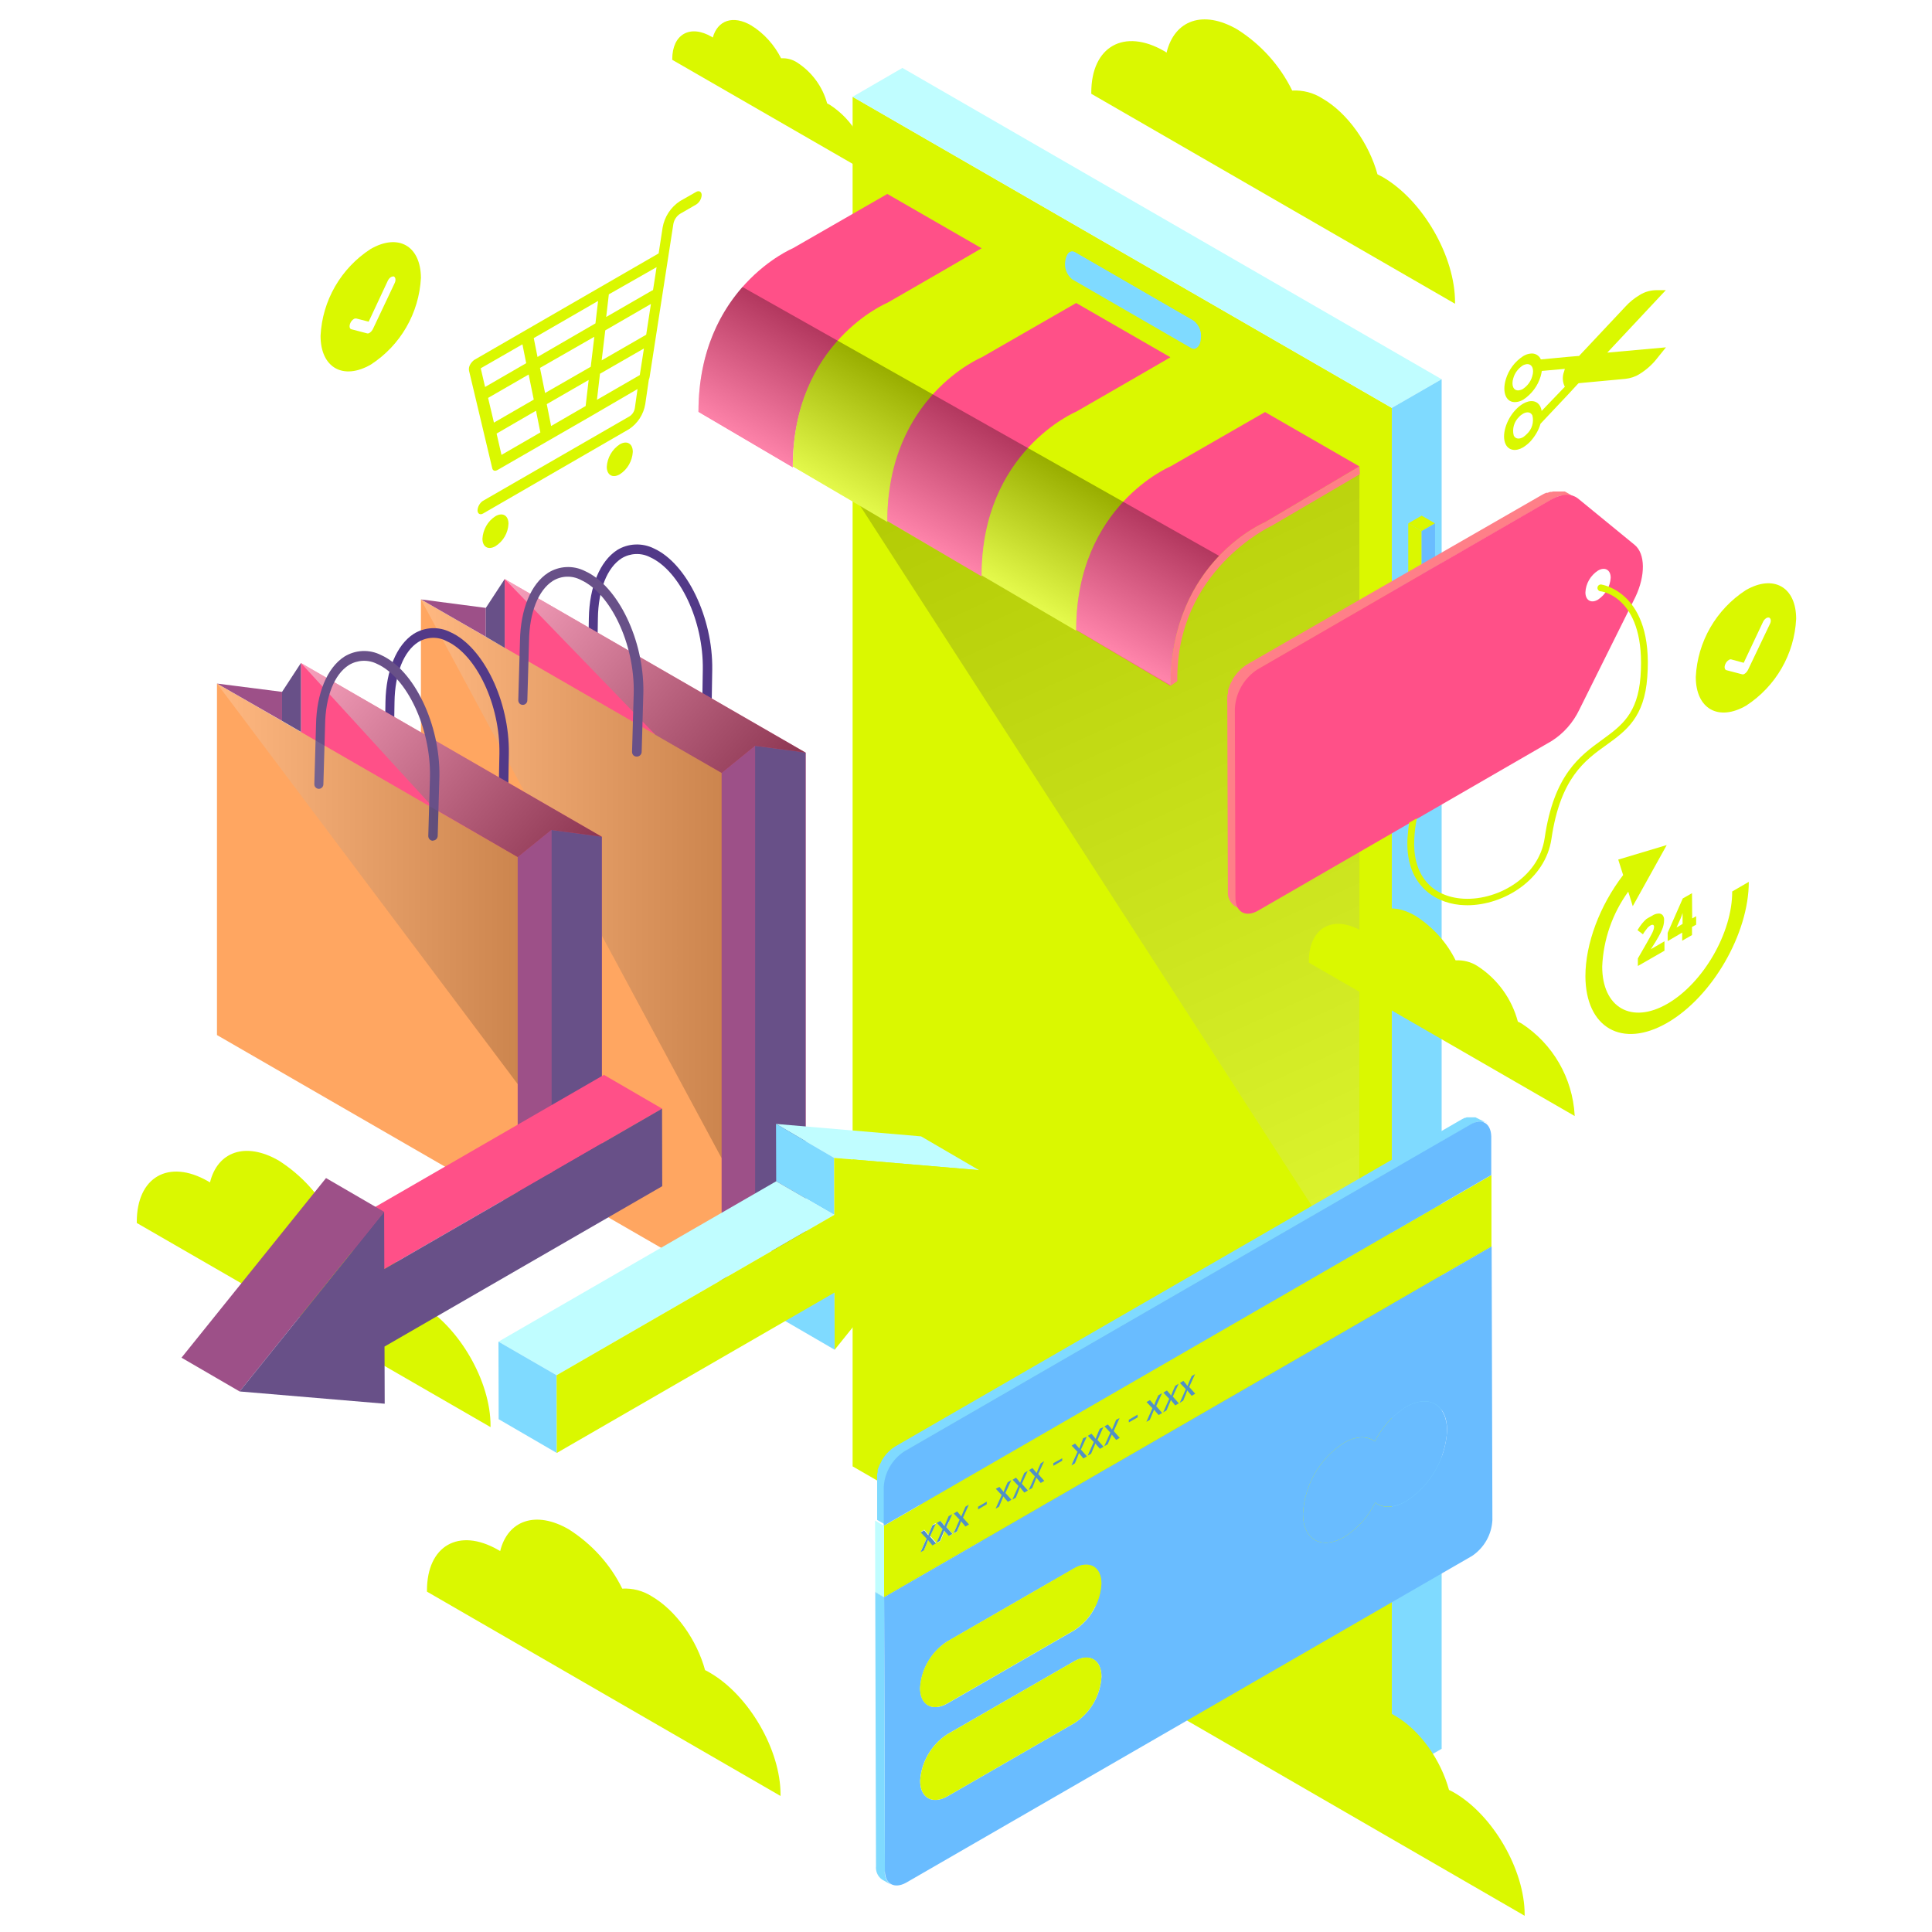
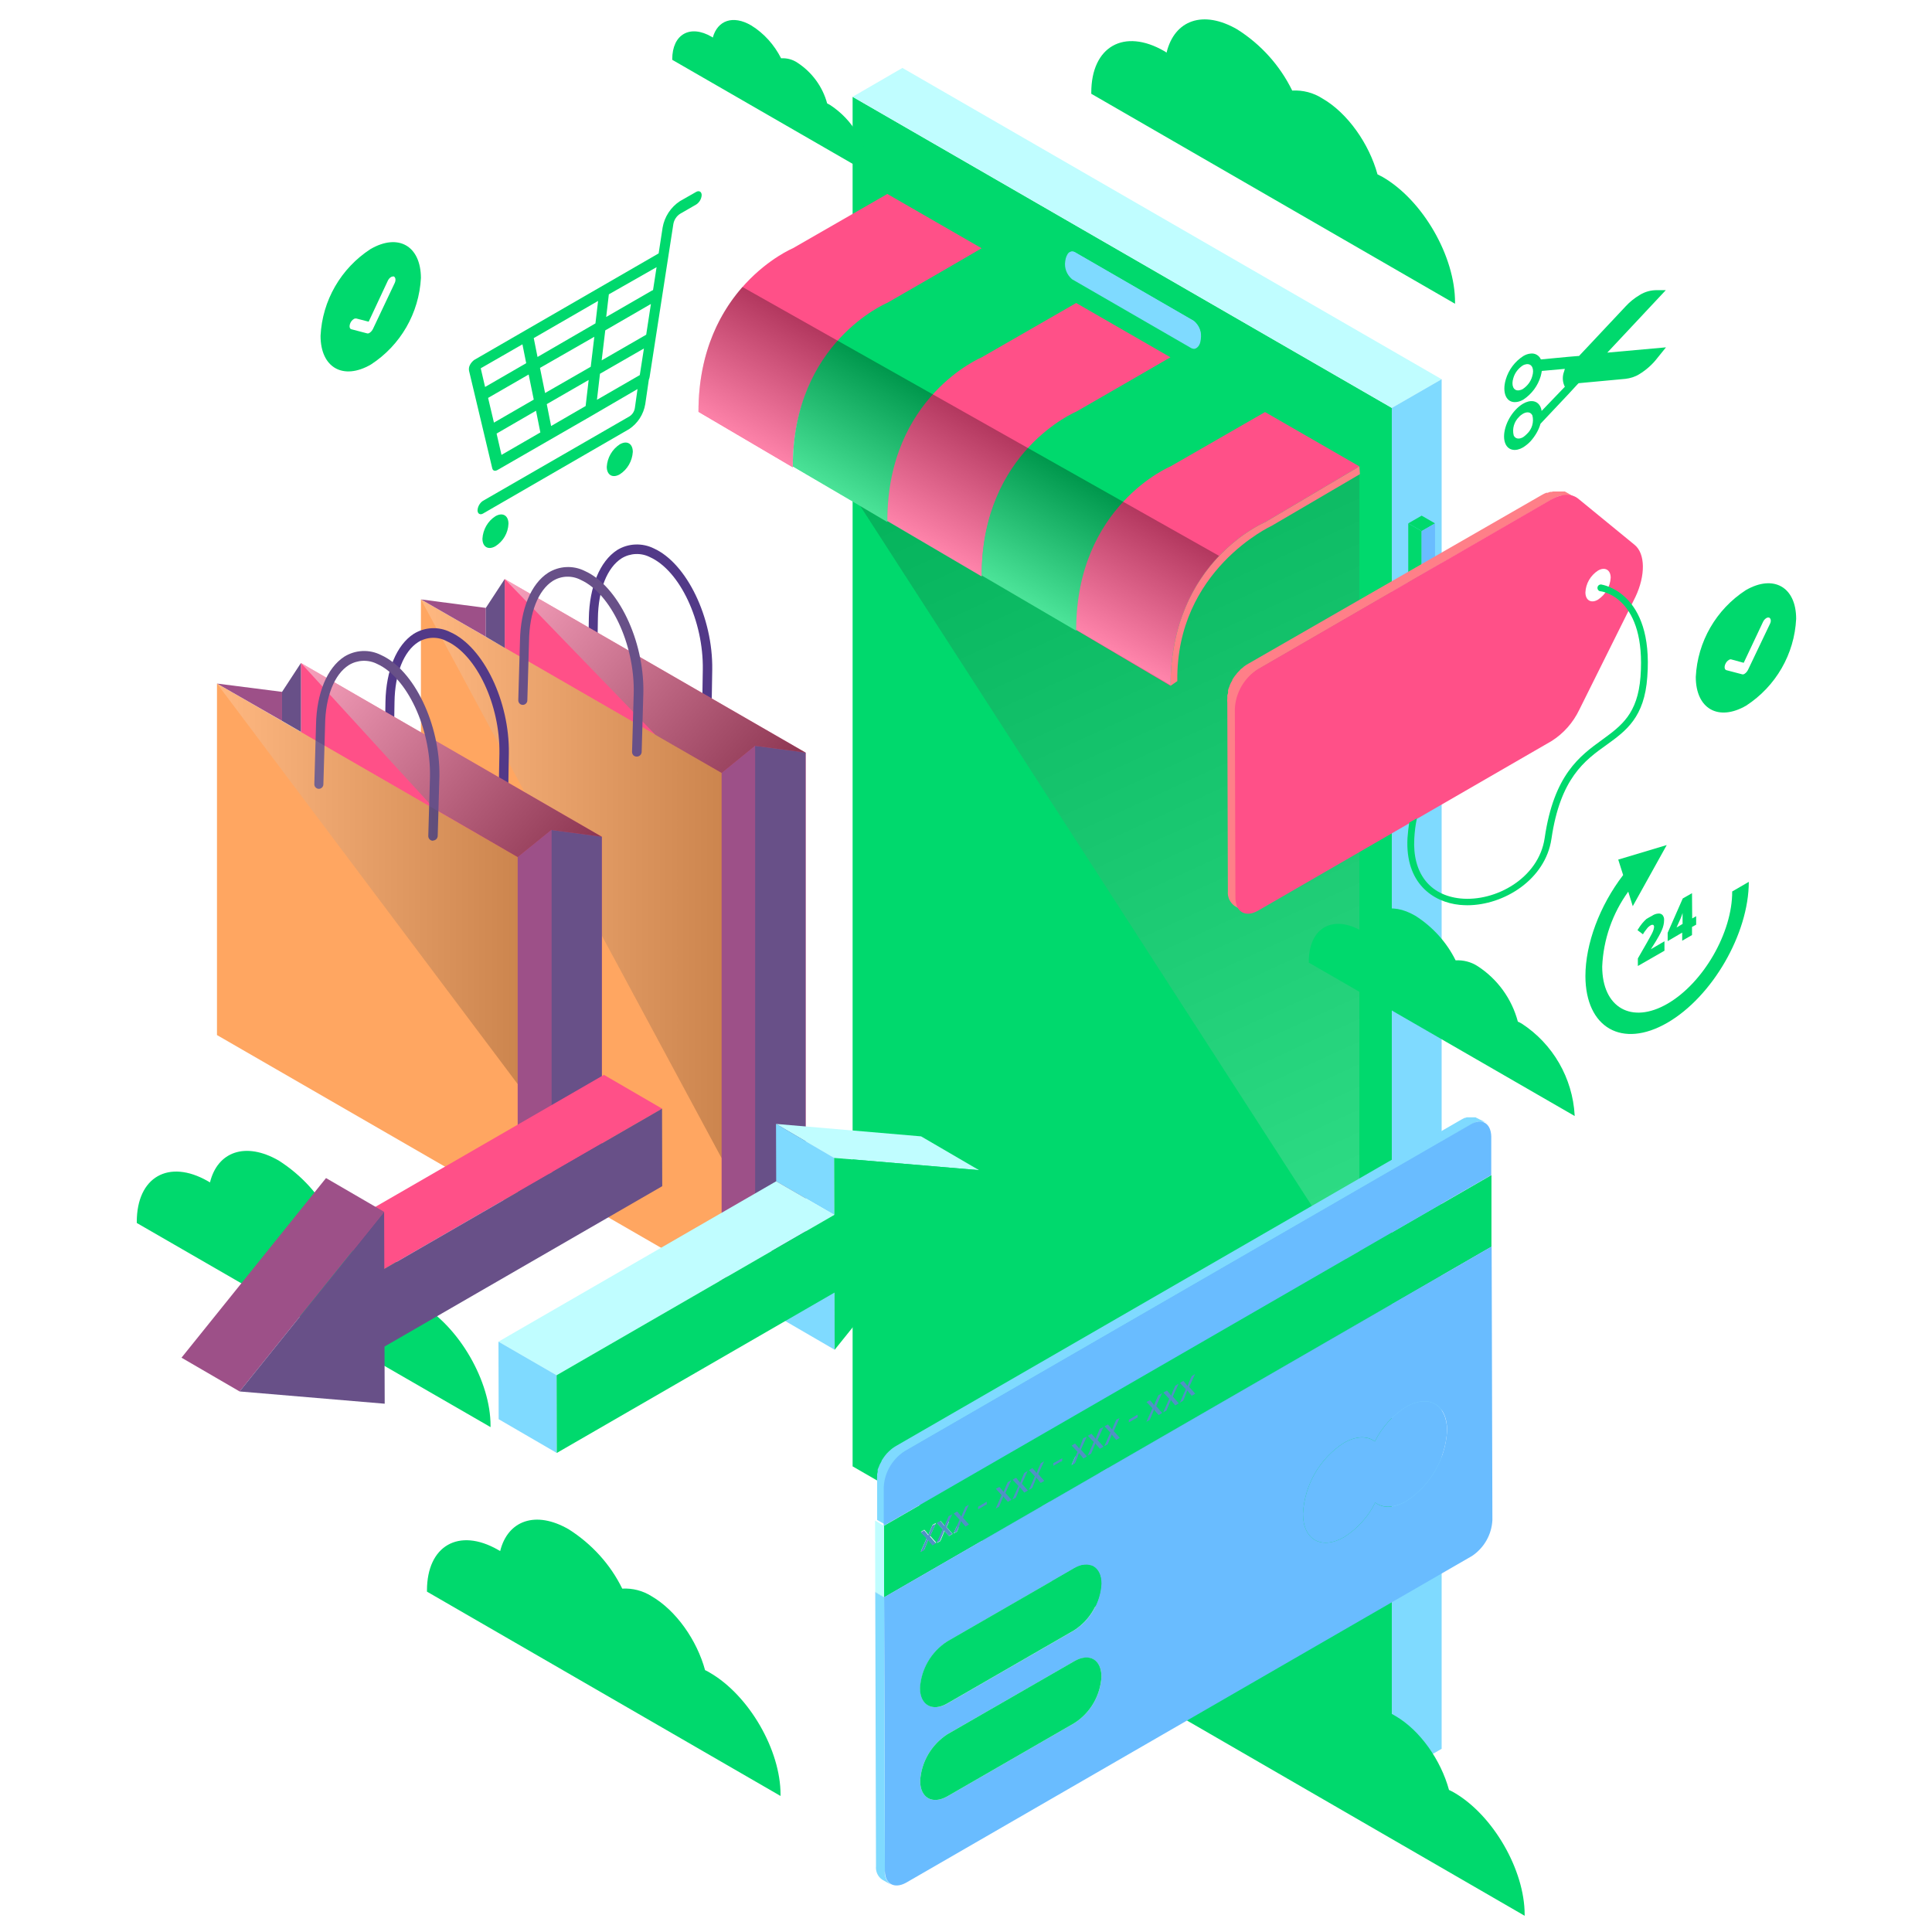
<svg xmlns="http://www.w3.org/2000/svg" xmlns:xlink="http://www.w3.org/1999/xlink" version="1.1" id="Layer_1" x="0px" y="0px" viewBox="0 0 1024 1024" style="enable-background:new 0 0 1024 1024;" xml:space="preserve">
  <style type="text/css">
- 	.st0{fill:#DAF800;}
- 	.st1{fill:#DAF800;}
- 	.st2{fill:#DAF800;}
- 	.st3{fill:#DAF800;}
+ 	.st0{fill:#00D96D;}
+ 	.st1{fill:#00D96D;}
+ 	.st2{fill:#00D96D;}
+ 	.st3{fill:#00D96D;}
	.st4{fill:#C0FDFF;}
	.st5{fill:#7FDAFF;}
	.st6{fill:#69BCFF;}
	.st7{fill:#7FC4FF;}
	.st8{opacity:0.2;fill:url(#SVGID_1_);enable-background:new    ;}
	.st9{fill:#FF5088;}
	.st10{fill:#FF7F88;}
	.st11{opacity:0.3;fill:url(#SVGID_00000155853517877392968950000016980123731847174044_);enable-background:new    ;}
	.st12{fill:#523988;}
	.st13{fill:#FFA661;}
	.st14{fill:#9D5088;}
	.st15{fill:#685088;}
	.st16{opacity:0.2;fill:url(#SVGID_00000050646225966445888110000001022493879787323787_);enable-background:new    ;}
	.st17{opacity:0.5;fill:url(#SVGID_00000005244964666313711190000003003995453252781488_);enable-background:new    ;}
	.st18{opacity:0.5;fill:url(#SVGID_00000152254645343662455110000010819329973685263776_);enable-background:new    ;}
	.st19{opacity:0.2;fill:url(#SVGID_00000057122134319566713060000003940386109186737844_);enable-background:new    ;}
	.st20{clip-path:url(#SVGID_00000132058678474382972190000003755129054664145037_);}
	.st21{fill:#CCCCCC;}
	.st22{fill:#C7C7C7;}
	.st23{fill:#C2C2C2;}
	.st24{fill:#BDBDBD;}
	.st25{fill:#B8B8B8;}
	.st26{fill:#B3B3B3;}
	.st27{fill:#ADADAD;}
	.st28{fill:#A8A8A8;}
	.st29{fill:#A3A3A3;}
	.st30{fill:#9E9E9E;}
	.st31{fill:#5AA2DB;}
	.st32{fill:#DBDBDB;}
	.st33{fill:#5191C5;}
</style>
  <g>
    <g id="OBJECTS">
      <g>
        <path class="st0" d="M147.7,615.1c12.1,7.7,22,18.5,28.3,31.4c5.5-0.3,10.9,1.1,15.5,4c13.1,7.6,24.1,23.4,28.4,39.2     c0.9,0.4,1.8,0.9,2.7,1.4c20.7,12,37.5,41,37.4,64.7c0,0.2,0,0.4,0,0.6L72.5,648.2v-0.6c0-23.8,16.9-33.4,37.6-21.6l1.2,0.7     C115.3,610.4,130.1,605,147.7,615.1z" />
        <g>
          <g>
            <polygon class="st1" points="451.9,777.2 451.9,51.3 737.7,216.2 737.7,942.1      " />
            <polygon class="st2" points="469.1,696.3 469.1,102.4 720.5,247.6 720.5,841.5      " />
            <path class="st3" d="M619,189L469.1,338.9v56.6l185.8-185.8L619,189z M691.2,230.7L469.1,452.7v145.5l251.4-251.4v-99.2       L691.2,230.7z" />
            <polygon class="st4" points="451.9,51.3 478.3,36 764.1,201 737.7,216.2      " />
            <polygon class="st5" points="764.1,201 764.1,926.9 737.7,942.1 737.7,216.2      " />
            <g>
              <polygon class="st3" points="753.5,349.4 760.6,353.6 753.5,357.7 746.4,353.6       " />
              <polygon class="st1" points="746.4,353.6 746.4,369.2 753.5,373.3 753.5,357.7       " />
              <polygon class="st6" points="760.6,353.6 760.6,369.2 753.5,373.3 753.5,357.7       " />
            </g>
            <g>
              <polygon class="st3" points="753.5,311.4 760.6,315.5 753.5,319.6 746.4,315.5       " />
              <polygon class="st1" points="746.4,315.5 746.4,351 753.5,355.1 753.5,319.6       " />
              <polygon class="st6" points="760.6,315.5 760.6,351 753.5,355.1 753.5,319.6       " />
            </g>
            <g>
              <polygon class="st3" points="753.5,273.3 760.6,277.4 753.5,281.5 746.4,277.4       " />
              <polygon class="st1" points="746.4,277.4 746.4,312.9 753.5,317 753.5,281.5       " />
              <polygon class="st6" points="760.6,277.4 760.6,312.9 753.5,317 753.5,281.5       " />
            </g>
            <g>
              <path class="st7" d="M597.5,805.8c-0.9,15.8-11.8,26.3-24.3,23.5c-12.5-2.8-21.9-18-20.9-33.7c1-15.8,11.8-26.3,24.3-23.4        C589.1,774.9,598.5,790,597.5,805.8z" />
              <path class="st3" d="M593.4,804.9c-0.8,12.9-9.7,21.6-19.9,19.1c-10.2-2.5-18-14.6-17-27.5c0.9-12.9,9.6-21.6,19.9-19.1        C586.5,779.8,594.1,792,593.4,804.9z" />
            </g>
            <g>
              <path class="st5" d="M631.2,184.4l-63-36.4c-2.8-2.4-4.2-6-3.6-9.6l0,0c0.5-4,2.7-6,5.1-4.7l63,36.4c2.8,2.4,4.2,6,3.6,9.6        l0,0C635.8,183.7,633.5,185.8,631.2,184.4z" />
              <path class="st5" d="M632.8,170.1l-63-36.4c-1.4-0.8-3.1-0.3-3.9,1c0,0.1-0.1,0.1-0.1,0.2c0.5,0,0.9,0.2,1.3,0.4l63,36.4        c2.8,2.4,4.2,6,3.6,9.6l0,0c-0.1,1.3-0.4,2.5-1.1,3.6c1.8,0,3.6-1.8,3.8-5l0,0C637.1,176.2,635.7,172.5,632.8,170.1z" />
            </g>
            <path class="st1" d="M638.7,218l-92.3-53.3c-4.2-3.1-7.1-7.8-8-12.9l-4-15.6L655,205.7l-6.7,9.6       C646.3,218.6,642.1,219.8,638.7,218z" />
          </g>
          <linearGradient id="SVGID_1_" gradientUnits="userSpaceOnUse" x1="779.304" y1="351.053" x2="547.25" y2="856.199" gradientTransform="matrix(1 0 0 -1 0 1026)">
            <stop offset="0" style="stop-color:#FFFFFF" />
            <stop offset="1" style="stop-color:#000000" />
          </linearGradient>
          <polygon class="st8" points="451.9,261.9 720.5,678.2 720.5,247.2     " />
          <g>
            <path class="st9" d="M520.3,131.6l-50,29.4c0,0-50.1,20.9-50.1,86.7l-50-29.4c0-65.8,50-86.7,50-86.7l50.1-28.8L520.3,131.6z" />
            <path class="st3" d="M570.4,160.5l-50.1,29.4c0,0-50,20.8-50,86.7l-50.1-29.4c0-65.9,50.1-86.7,50.1-86.7l50-28.8L570.4,160.5z       " />
            <path class="st9" d="M620.4,189.4l-50,29.4c0,0-50.1,20.8-50.1,86.7l-50-29.4c0-65.9,50-86.7,50-86.7l50.1-28.8L620.4,189.4z" />
            <path class="st3" d="M670.5,218.3l-50.1,29.4c0,0-50,20.9-50,86.6l-50.1-29.4c0-65.8,50.1-86.7,50.1-86.7l50-28.8L670.5,218.3z       " />
            <path class="st9" d="M720.5,247.2l-50,29.6c0,0-50.1,20.8-50.1,86.7l-50-29.6c0-65.9,50-86.7,50-86.7l50.1-28.8L720.5,247.2z" />
            <path class="st10" d="M720.5,247.2l-50,29.6c0,0-50.1,20.8-50.1,86.7l3.6-2.5c-0.8-58.9,50-82.3,50-82.3l46.8-27.4L720.5,247.2       z" />
          </g>
          <linearGradient id="SVGID_00000046299606737717916580000016671816092904848828_" gradientUnits="userSpaceOnUse" x1="488.884" y1="738.191" x2="523.735" y2="799.945" gradientTransform="matrix(1 0 0 -1 0 1026)">
            <stop offset="0" style="stop-color:#FFFFFF" />
            <stop offset="1" style="stop-color:#000000" />
          </linearGradient>
          <path style="opacity:0.3;fill:url(#SVGID_00000046299606737717916580000016671816092904848828_);enable-background:new    ;" d="      M646.1,294.6L393.5,152.1c-11.9,13.5-23.3,34.7-23.3,66.1l50,29.4c0,0,0-0.3,0-0.5l50.1,29.6v-0.5l50,29.3c0,0,0-0.3,0-0.5      l50.1,29.3v-0.5l50,29.4C620.4,329.7,633.4,307.9,646.1,294.6L646.1,294.6z" />
        </g>
        <g>
          <path class="st3" d="M328.5,235.5c3.8-2.2,6.9-0.4,6.9,4c-0.3,4.8-2.8,9.3-6.9,11.9c-3.8,2.2-6.9,0.4-6.9-4      C321.9,242.6,324.4,238.2,328.5,235.5z" />
          <g>
            <path class="st3" d="M262.6,273.6c3.8-2.2,6.9-0.4,6.9,4c-0.2,4.9-2.8,9.3-6.9,11.9c-3.8,2.2-6.9,0.4-6.9-4       C256,280.7,258.5,276.2,262.6,273.6z" />
            <path class="st3" d="M369,101.7c1.6-0.9,2.9,0,2.9,1.7c-0.1,2-1.2,3.9-2.9,5l-8.5,4.9c-1.9,1.2-3.2,3.2-3.6,5.4l-12.6,81.2       c-0.1,0.4-0.2,0.9-0.4,1.3l-1.9,13c-0.9,5.4-4,10.2-8.5,13.2l-77.5,44.8c-1.6,0.9-2.9,0-2.9-1.7c0.1-2,1.2-3.9,2.8-5l77.7-44.8       c1.6-1,2.6-2.6,2.9-4.5l1.4-10l-24.7,14.4l-23.1,13.3l-26.4,15.2c-1.4,0.8-2.5,0.4-2.8-0.9l-12.3-51.7c-0.2-1.1,0-2.2,0.5-3.1       c0.5-1,1.3-1.9,2.2-2.6l97.8-56.5l2.1-13.7c1-5.7,4.3-10.8,9.2-14L369,101.7z M313.1,194.4l1.9-15.9L286.2,195l2.7,13.3       L313.1,194.4 M342.5,177.4l2.5-16.3l-24.2,14l-1.9,15.9L342.5,177.4 M284.9,189.2l30.7-17.8l1.4-11.9l-34.1,19.7L284.9,189.2        M258.7,210.9l3.1,13.1l21.1-12.2l-2.7-13.3L258.7,210.9 M339.1,198.8l2.2-14.1L318,198.1l-1.6,13.8L339.1,198.8 M265.8,241.1       l20.6-11.9l-2.3-11.5l-20.9,12.1L265.8,241.1 M346.1,153.9l1.9-12.3L322.7,156l-1.4,12l24.6-14.2 M310.4,215.2l1.6-13.8       l-22.2,12.8l2.3,11.6L310.4,215.2 M254.8,195.2l2.3,9.9l21.8-12.6l-2-10L254.8,195.2" />
          </g>
        </g>
        <g>
          <g>
            <path class="st3" d="M896.9,486.8l2.1-1.2v4.5l-2.2,1.2v4.3l-5.2,3v-4.3l-7.7,4.5v-4.4l8-18.2l4.9-2.8L896.9,486.8z        M891.8,485.2c0-0.8,0-1.3,0-1.3l0,0c-0.3,0.9-0.6,1.9-1,2.8l-2.2,4.9l3.2-1.9v-2.6c0-0.5,0-1.2,0-2" />
            <path class="st3" d="M857.7,455.6l25.7-7.7l-18,32.4l-2.4-7.7c-8.4,11.6-13.2,25.4-13.8,39.7c0,21.8,15.6,30.7,34.6,19.7       c19-11,34.4-37.7,34.3-59.5l8.8-5.1c0,27.4-19.3,60.9-43.2,74.7s-43.3,2.7-43.4-24.7c0-17.1,7.5-37.3,20-53.6L857.7,455.6z" />
          </g>
          <path class="st3" d="M875.6,485.4c1-0.7,2.1-1.1,3.3-1.2c0.9-0.1,1.7,0.2,2.3,0.8c0.6,0.8,0.9,1.7,0.8,2.7      c0,0.9-0.1,1.7-0.3,2.6c-0.2,0.9-0.5,1.8-0.9,2.7c-0.5,1.1-1,2.2-1.6,3.2c-0.6,1.2-2.1,3.6-4.2,6.9l0,0l7.2-4.2v5l-14.1,8.1v-4      l4.7-8.2c1.4-2.4,2.2-4,2.7-4.9c0.4-0.7,0.6-1.3,0.9-2.1c0.2-0.5,0.2-1,0.3-1.5c0-0.6-0.2-0.9-0.5-1.1c-0.5-0.1-1,0-1.4,0.3      c-0.7,0.4-1.4,1-1.9,1.7c-0.8,1-1.5,1.9-2.1,3l-2.9-2.2c1-1.6,1.8-2.8,2.5-3.6c0.7-0.8,1.4-1.6,2.2-2.3      C873.6,486.5,874.6,485.9,875.6,485.4z" />
        </g>
        <path class="st3" d="M882.9,153.8l-31,33.1l31.1-2.8l-4.6,5.7c-2.6,3.4-5.9,6.3-9.5,8.5c-2.2,1.4-4.8,2.2-7.4,2.5l-24.8,2.3     l-0.7,0.7l-4.7,5.1l-14.8,15.7c-1,3.5-2.9,6.6-5.3,9.3c-1.1,1.2-2.5,2.3-3.9,3.2c-3.9,2.3-7.7,1.7-9.3-1.7     c-2.2-4.6,0.2-12.8,5.3-18.2c1.1-1.2,2.4-2.3,3.9-3.2c3.9-2.3,7.7-1.8,9.3,1.7c0.3,0.7,0.5,1.3,0.6,2.1l12.3-12.8l-0.4-0.9     c-0.9-2.3-0.9-4.9,0-7.2l0.4-1.4l-12.2,1.1c-0.1,0.9-0.4,1.9-0.6,2.8c-1.5,5.1-4.8,9.5-9.2,12.4c-1.2,0.7-2.5,1.2-3.9,1.3     c-5.1,0.5-7.5-4.9-5.4-12c1.5-5.1,4.8-9.5,9.3-12.4c1.2-0.7,2.5-1.2,3.9-1.3c2.3-0.3,4.5,1,5.4,3.1l14.8-1.4l4.8-0.4h0.6     l24.7-26.3c2.2-2.4,4.7-4.4,7.4-6c2.8-1.8,6.2-2.7,9.5-2.6L882.9,153.8z M809.3,230c2.7-2.5,3.8-6.3,2.9-9.8     c-0.9-1.9-2.9-2.1-5-0.9c-0.8,0.5-1.5,1-2.1,1.7c-2.6,2.5-3.7,6.3-2.8,9.8c0.9,1.9,2.9,2.1,5,0.9     C807.9,231.3,808.6,230.7,809.3,230 M812.1,199.5c1.2-3.8,0-6.7-2.9-6.5c-0.7,0.1-1.4,0.3-2.1,0.7c-2.4,1.6-4.2,3.9-5,6.7     c-1.2,3.8,0,6.8,2.9,6.5c0.7-0.1,1.4-0.3,2.1-0.7C809.5,204.6,811.3,202.3,812.1,199.5" />
        <path class="st3" d="M196.4,132c-15.7,10.2-25.6,27.3-26.5,46c0,16.9,12,23.7,26.7,15.2c15.7-10.2,25.5-27.2,26.5-45.9     C223,130.3,211.1,123.5,196.4,132z M209.2,150l-11.5,24.3c-0.4,0.8-1,1.6-1.8,2.1c-0.4,0.3-0.9,0.4-1.3,0.3l-8.4-2.2     c-1-0.3-1.2-1.7-0.5-3.3c0.4-0.9,1-1.6,1.8-2.1c0.4-0.3,0.9-0.3,1.3-0.3l6.6,1.7l10.1-21.6c0.4-0.9,1-1.6,1.8-2.1     c0.4-0.2,0.9-0.3,1.4-0.3C209.7,147,209.9,148.5,209.2,150L209.2,150z" />
        <path class="st3" d="M925.3,312.8c-15.7,10.2-25.6,27.3-26.5,46c0,16.9,12,23.7,26.7,15.2c15.7-10.2,25.6-27.3,26.5-46     C952,311.1,940,304.3,925.3,312.8z M938.1,330.7l-11.6,24.3c-0.4,0.8-1,1.6-1.8,2.1c-0.4,0.3-0.9,0.4-1.3,0.3l-8.4-2.2     c-1-0.3-1.2-1.8-0.5-3.3c0.4-0.9,1-1.6,1.8-2.1c0.4-0.3,0.9-0.4,1.3-0.3l6.6,1.8l10.2-21.6c0.4-0.9,1-1.6,1.8-2.1     c0.4-0.3,0.9-0.3,1.4-0.3C938.6,327.7,938.9,329.2,938.1,330.7z" />
        <g>
          <g>
            <path class="st12" d="M374,413.3L374,413.3c-1.3,0-2.4-1.1-2.4-2.4c0,0,0,0,0-0.1l0.9-55.9c0.4-25.7-12.1-52.4-28-59.6       c-4.7-2.4-10.4-2.2-15,0.6c-7.7,4.9-12.4,16.7-12.6,31.8l-0.9,55.9c0,1.3-1.1,2.4-2.4,2.4l0,0c-1.4,0-2.4-1.1-2.4-2.5       c0,0,0,0,0,0l0.9-55.9c0.3-16.7,5.9-30.1,14.9-36c5.9-3.7,13.4-4,19.6-0.9c17.4,7.9,31.3,36.7,30.9,64.2l-0.9,55.9       c0,1.4-1,2.5-2.4,2.5C374.1,413.3,374.1,413.3,374,413.3z" />
            <g>
              <polygon class="st9" points="267.5,306.9 427,398.9 427,669.1 267.5,577       " />
              <polygon class="st13" points="223.1,317.7 382.5,409.7 382.5,679.9 223.1,587.9       " />
              <polygon class="st14" points="382.5,409.7 400.2,395.3 400.2,660.3 382.5,679.9       " />
              <polygon class="st15" points="400.2,395.3 400.2,660.3 427,669.1 427,398.9       " />
              <polygon class="st14" points="223.1,317.7 257.5,322.2 257.5,337.5       " />
              <polygon class="st15" points="257.5,322.2 267.5,306.9 267.5,343.4 257.5,337.5       " />
            </g>
            <linearGradient id="SVGID_00000079464345940448066600000013355447915903271557_" gradientUnits="userSpaceOnUse" x1="223.051" y1="560.216" x2="382.453" y2="560.216" gradientTransform="matrix(1 0 0 -1 0 1026)">
              <stop offset="0" style="stop-color:#FFFFFF" />
              <stop offset="1" style="stop-color:#000000" />
            </linearGradient>
            <polygon style="opacity:0.2;fill:url(#SVGID_00000079464345940448066600000013355447915903271557_);enable-background:new    ;" points="       223.1,317.7 382.5,613.9 382.5,409.7      " />
            <linearGradient id="SVGID_00000038407433569855146510000011507473913412591526_" gradientUnits="userSpaceOnUse" x1="267.467" y1="735.027" x2="429.063" y2="595.693" gradientTransform="matrix(1 0 0 -1 0 1026)">
              <stop offset="0" style="stop-color:#FFFFFF" />
              <stop offset="1" style="stop-color:#000000" />
            </linearGradient>
            <polygon style="opacity:0.5;fill:url(#SVGID_00000038407433569855146510000011507473913412591526_);enable-background:new    ;" points="       267.5,306.9 347.4,389.5 382.5,409.7 400.2,395.3 427,398.9      " />
            <path class="st15" d="M337.4,401L337.4,401c-1.4,0-2.4-1.1-2.4-2.5c0,0,0,0,0,0l0.9-31.5c0.4-25.7-12.2-52.4-28-59.6       c-4.7-2.5-10.4-2.3-14.9,0.5c-7.7,4.9-12.4,16.8-12.6,31.8l-0.9,31.5c0,1.3-1.1,2.4-2.4,2.4l0,0c-1.4,0-2.4-1.1-2.4-2.5       c0,0,0,0,0,0l0.9-31.5c0.3-16.7,5.8-30.1,14.9-36c5.9-3.7,13.3-4.1,19.6-0.9c17.5,7.9,31.3,36.7,30.9,64.2l-0.9,31.5       c0,1.4-1,2.5-2.4,2.6C337.5,401,337.4,401,337.4,401z" />
          </g>
          <g>
            <path class="st12" d="M266,457.8L266,457.8c-1.3,0-2.4-1.1-2.4-2.5l1.1-55.9c0.4-25.7-12.1-52.4-28-59.6       c-4.7-2.5-10.4-2.3-15,0.5c-7.7,4.9-12.4,16.7-12.6,31.8l-0.9,55.9c0,1.3-1.1,2.4-2.4,2.4l0,0c-1.3,0-2.4-1.1-2.4-2.4       c0,0,0,0,0-0.1l0.9-55.9c0.3-16.7,5.9-30.1,14.9-36c5.9-3.7,13.3-4.1,19.6-0.9c17.5,7.9,31.3,36.7,30.9,64.2l-0.9,55.9       c0,1.4-1,2.5-2.4,2.6C266.2,457.8,266.1,457.8,266,457.8z" />
            <g>
              <polygon class="st9" points="159.5,351.4 319,443.5 319,629.8 159.5,537.7       " />
              <polygon class="st13" points="115,362.3 274.4,454.3 274.4,640.6 115,548.6       " />
              <polygon class="st14" points="274.4,454.3 292.2,439.9 292.2,621 274.4,640.6       " />
              <polygon class="st15" points="292.2,439.9 292.2,621 319,629.8 319,443.5       " />
              <polygon class="st14" points="115,362.3 149.5,366.7 149.5,382.1       " />
              <polygon class="st15" points="149.5,366.7 159.5,351.4 159.5,387.9 149.5,382.1       " />
              <linearGradient id="SVGID_00000072256231739854927280000002278584142022764715_" gradientUnits="userSpaceOnUse" x1="158.822" y1="689.721" x2="320.383" y2="550.387" gradientTransform="matrix(1 0 0 -1 0 1026)">
                <stop offset="0" style="stop-color:#FFFFFF" />
                <stop offset="1" style="stop-color:#000000" />
              </linearGradient>
              <polygon style="opacity:0.5;fill:url(#SVGID_00000072256231739854927280000002278584142022764715_);enable-background:new    ;" points="        159.5,351.4 230.1,428.6 274.4,454.3 292.2,439.9 319,443.5       " />
            </g>
            <path class="st15" d="M229.4,445.6L229.4,445.6c-1.3,0-2.4-1.1-2.4-2.5l0.9-31.5c0.4-25.7-12.1-52.5-28-59.7       c-4.7-2.4-10.4-2.2-15,0.6c-7.7,4.9-12.4,16.7-12.6,31.8l-0.9,31.4c0,1.3-1.1,2.4-2.4,2.4l0,0c-1.3,0-2.4-1.1-2.4-2.4       c0,0,0,0,0-0.1l0.9-31.5c0.3-16.7,5.9-30.1,14.9-36c5.9-3.7,13.3-4.1,19.6-0.9c17.5,7.9,31.3,36.7,30.9,64.2l-0.9,31.5       c0,1.4-1,2.5-2.4,2.6C229.5,445.6,229.4,445.6,229.4,445.6z" />
            <linearGradient id="SVGID_00000023275949054242308100000017907199632442455451_" gradientUnits="userSpaceOnUse" x1="115.044" y1="557.59" x2="274.447" y2="557.59" gradientTransform="matrix(1 0 0 -1 0 1026)">
              <stop offset="0" style="stop-color:#FFFFFF" />
              <stop offset="1" style="stop-color:#000000" />
            </linearGradient>
            <polygon style="opacity:0.2;fill:url(#SVGID_00000023275949054242308100000017907199632442455451_);enable-background:new    ;" points="       115,362.3 274.4,574.6 274.4,454.3      " />
          </g>
        </g>
        <g>
          <polygon class="st9" points="350.9,587.6 320.1,569.7 172.9,654.7 203.7,672.6     " />
          <polygon class="st14" points="203.6,642.3 172.8,624.4 96.2,719.6 127,737.5     " />
          <polygon class="st15" points="203.6,642.3 127,737.5 203.9,744 203.8,713.7 351,628.7 350.9,587.6 203.7,672.6     " />
        </g>
        <g>
          <polygon class="st5" points="442.4,715.4 411.6,697.5 411.5,667.2 442.3,685.1     " />
          <polygon class="st4" points="442.1,613.7 411.3,595.7 488.2,602.3 518.9,620.2     " />
          <polygon class="st5" points="442.2,643.9 411.4,626.1 411.3,595.7 442.1,613.7     " />
          <polygon class="st4" points="295,728.9 264.2,711.1 411.4,626.1 442.2,643.9     " />
          <polygon class="st5" points="295.1,770.1 264.3,752.2 264.2,711.1 295,728.9     " />
          <polygon class="st3" points="442.1,613.7 518.9,620.2 442.4,715.4 442.3,685.1 295.1,770.1 295,728.9 442.2,643.9     " />
        </g>
        <path class="st3" d="M655.8,15.6c12.5,7.9,22.6,19.1,29.1,32.4c5.6-0.3,11.2,1.1,16,4.2c13.4,7.7,24.8,24.1,29.2,40.2     c0.9,0.5,1.8,0.9,2.7,1.4c21.3,12.3,38.5,42.1,38.4,66.6c0,0,0,0.4,0,0.6L578.4,49.7v-0.6c0-24.5,17.4-34.3,38.7-22     c0.4,0.2,0.8,0.5,1.2,0.8C622.5,10.6,637.7,5.1,655.8,15.6z" />
        <path class="st3" d="M398.2,13.5c6.8,4.2,12.2,10.3,15.8,17.4c3-0.2,6.1,0.6,8.6,2.3c7.7,5,13.4,12.7,15.8,21.6l1.5,0.8     c12.3,8,20,21.4,20.8,36c0,0,0,0.2,0,0.3L356.3,31.7v-0.3c0-13.2,9.4-18.6,20.9-11.9l0.6,0.4C380.3,10.8,388.5,7.8,398.2,13.5z" />
        <path class="st3" d="M750.2,485.4c9.1,5.8,16.5,13.9,21.3,23.6c4.1-0.2,8.2,0.8,11.7,3.1c10.5,6.8,18.1,17.3,21.3,29.4     c0.7,0.3,1.3,0.6,2,1c16.6,10.8,27,28.9,28.1,48.6c0,0,0,0.3,0,0.4l-140.9-81.3v-0.5c0-18,12.7-25.2,28.3-16.1l0.8,0.5     C725.9,481.8,737,477.7,750.2,485.4z" />
        <g>
          <path class="st10" d="M824.9,263.5l1.3-0.5l0.8-0.2h0.8h1h0.6h1.5c0.5,0,0.9,0.1,1.4,0.2h0.3l1.1,0.3h0.3l1.3,0.6l-5-2.9l0,0      l-0.9-0.5h-0.2h-0.3h-0.5h-0.6h-0.4h-1.1h-0.5c-0.2,0-0.5,0-0.7,0h-1h-0.4c-0.2,0-0.4,0-0.5,0l-0.8,0.2h-0.4h-0.4l-1.4,0.5h-0.4      h-0.3c-0.8,0.3-1.6,0.7-2.4,1.2l-155.5,89.4c-0.8,0.4-1.6,1-2.3,1.5l-0.7,0.6c-0.4,0.3-0.7,0.6-1.1,0.9l-0.4,0.5l-0.4,0.4      l-0.5,0.5c-0.4,0.4-0.7,0.8-1,1.2c-0.1,0.1-0.2,0.3-0.3,0.4l-0.2,0.2l-0.3,0.4l-0.7,1l-0.6,1v0.2c0,0.3-0.3,0.6-0.5,0.9l-0.5,1      l-0.4,1l0,0c0,0.4-0.3,0.7-0.4,1.1l-0.4,1.2c0,0.2,0,0.4,0,0.6v0.3v0.4c0,0.5-0.3,0.9-0.4,1.4c0,0.3,0,0.6,0,0.8      c0,0.1,0,0.3,0,0.4c0,0.1,0,0.3,0,0.4c-0.1,0.8-0.1,1.6,0,2.3l0.3,100c-0.3,3,1.1,6,3.6,7.8l5,2.9c-2.5-1.8-3.9-4.7-3.6-7.8      l-0.3-100c0-0.9,0.1-1.9,0.2-2.8v-0.4c0.1-0.9,0.3-1.8,0.6-2.7v-0.2c0.3-1,0.6-1.9,1-2.9l0,0c0.4-1,0.9-1.9,1.4-2.8l0,0      c0.5-0.9,1.1-1.7,1.7-2.6l0.2-0.3c0.5-0.7,1.1-1.4,1.8-2.1l0.4-0.4l1.5-1.4l0.7-0.6c0.7-0.6,1.5-1.1,2.3-1.6l155.4-89.9      c0.8-0.5,1.6-0.8,2.4-1.2L824.9,263.5z" />
          <path class="st9" d="M866.4,288.8l-29.8-24.4c-3.6-3-9-2.8-14.7,0.5l-155.4,89.9c-7.1,4.6-11.6,12.4-12,20.9l0.3,100      c0,7.7,5.4,10.8,12.1,6.9l155.4-89.8c6.4-4,11.5-9.8,14.8-16.7l29.7-59.7C872.2,305,872.1,293.5,866.4,288.8z M847,317.8      c-3.6,2.2-6.7,0.4-6.7-3.8c0.2-4.7,2.7-9,6.7-11.6c3.6-2.1,6.7-0.4,6.7,3.8C853.4,311,850.9,315.2,847,317.8L847,317.8z" />
          <path class="st3" d="M848.7,309.8c-1-0.1-1.9,0.6-2,1.6s0.6,1.9,1.6,2c1,0,24.3,3.6,21.2,45.3c-1.5,19.7-10.2,26-20.2,33.3      c-12,8.7-25.7,18.6-30.6,52.2c-3.1,21.2-26,33.9-44.7,32c-16.3-1.7-25.4-13.5-24.4-31.7c0.2-3.6,0.6-7.2,1.4-10.8l-4.1,2.3      c-0.4,2.7-0.7,5.5-0.9,8.2c-1.3,23.9,13.5,34,27.7,35.4c1.3,0.1,2.7,0.2,4,0.2c19.4,0,41.4-13.6,44.6-35.2      c4.7-32.2,17.7-41.6,29.2-49.8c10.4-7.5,20.1-14.6,21.6-36C876.5,313.7,849,309.9,848.7,309.8z" />
        </g>
        <path class="st0" d="M695.8,874.1c12.2,7.7,22,18.5,28.3,31.4c5.5-0.3,10.9,1.1,15.5,4c13.1,7.6,24.1,23.4,28.4,39.2     c0.9,0.4,1.8,0.9,2.7,1.4c20.7,12,37.4,41,37.4,64.7c0,0.2,0,0.4,0,0.6L620.8,907.1c0-0.2,0-0.4,0-0.6     c0-23.8,16.9-33.4,37.7-21.6l1.1,0.7C663.5,869.3,678.3,863.9,695.8,874.1z" />
        <path class="st0" d="M301.5,810.6c12.1,7.7,22,18.5,28.3,31.4c5.5-0.3,10.9,1.1,15.5,4c13.1,7.6,24.1,23.4,28.4,39.2     c0.9,0.4,1.8,0.9,2.6,1.4c20.7,12,37.5,41,37.4,64.7c0,0.2,0,0.4,0,0.6L226.3,843.6c0-0.2,0-0.4,0-0.6     c0-23.8,16.9-33.4,37.6-21.6l1.2,0.7C269.1,805.9,283.9,800.4,301.5,810.6z" />
        <g>
          <path class="st6" d="M745.2,745.7c12-6.9,21.6-1.4,21.8,12.4c-0.8,15.2-8.8,29.2-21.6,37.5c-6.6,3.8-12.5,3.8-16.5,0.8      c-3.7,7.5-9.4,13.8-16.5,18.3c-12,6.9-21.8,1.4-21.8-12.4c0.8-15.2,8.8-29.2,21.6-37.5c6.6-3.8,12.5-3.8,16.5-0.8      C732.4,756.5,738.1,750.2,745.2,745.7z" />
          <g>
            <g>
              <defs>
                <path id="SVGID_00000143589938802953555920000010815519983736078508_" d="M574.8,827.5l4.7,2.7c-3.3-1.6-7.2-1.2-10.1,1         l-4.7-2.7C567.6,826.3,571.5,825.9,574.8,827.5z" />
              </defs>
              <clipPath id="SVGID_00000019639290211726736870000001600155774413850534_">
                <use xlink:href="#SVGID_00000143589938802953555920000010815519983736078508_" style="overflow:visible;" />
              </clipPath>
              <g style="clip-path:url(#SVGID_00000019639290211726736870000001600155774413850534_);">
                <path class="st21" d="M569.3,831.2l-4.7-2.7c0.6-0.4,1.3-0.7,2-1l4.7,2.7C570.6,830.5,570,830.8,569.3,831.2" />
                <path class="st22" d="M571.3,830.2l-4.7-2.7c0.5-0.2,1.1-0.4,1.7-0.6l4.7,2.7L571.3,830.2" />
                <path class="st23" d="M573,829.6l-4.7-2.7l1.2-0.3l4.7,2.7L573,829.6" />
                <path class="st24" d="M574.3,829.3l-4.7-2.7h1.1l4.7,2.7H574.3" />
                <path class="st25" d="M575.3,829.2l-4.7-2.7h0.9l4.7,2.7L575.3,829.2" />
                <path class="st26" d="M576.3,829.2l-4.7-2.7h0.9l4.7,2.7L576.3,829.2" />
                <path class="st27" d="M577.1,829.3l-4.7-2.7c0.3,0.1,0.6,0.1,0.8,0.2l4.7,2.7L577.1,829.3" />
                <path class="st28" d="M577.9,829.5l-4.7-2.7l0.8,0.3l4.7,2.7L577.9,829.5" />
                <path class="st29" d="M578.7,829.8l-4.7-2.7l0.7,0.4l4.7,2.7L578.7,829.8" />
                <path class="st30" d="M579.4,830.1l-4.7-2.7l0,0L579.4,830.1L579.4,830.1" />
              </g>
            </g>
          </g>
          <polygon class="st31" points="468.6,846.6 463.9,843.8 785.9,657.9 790.6,660.7     " />
          <path class="st3" d="M468.5,808.7l322-185.9v37.9l-322,185.9L468.5,808.7z M622.9,744.9l1.9-1.1l-3.2-3.6l3.1-6.9l-1.8,1      l-1.3,2.9l-0.9,2.3l0,0c-0.3-0.4-0.6-0.8-0.9-1.2l-1.3-1.5l-1.9,1l3.1,3.3l-3.2,7.2l1.8-1l1.3-3.2c0.4-0.8,0.7-1.5,1-2.4l0,0      c0.3,0.4,0.6,0.9,1,1.3l1.3,1.6 M503,814.1l1.9-1.1l-3.2-3.6l3.1-6.8l-1.8,1l-1.3,3c-0.3,0.7-0.6,1.4-0.9,2.3l0,0l-0.9-1.2      l-1.3-1.5l-1.9,1.1l3.1,3.3l-3.2,7.2l1.8-1l1.3-3.1c0.3-0.8,0.6-1.6,1-2.4l0,0c0.3,0.4,0.6,0.9,1,1.3L503,814.1 M551.7,785.9      l1.9-1.1l-3.2-3.6l3.1-6.8l-1.8,1l-1.3,2.9c-0.3,0.8-0.6,1.5-0.9,2.3l0,0c-0.3-0.4-0.6-0.8-0.9-1.2l-1.3-1.5l-1.8,1.1l3.1,3.3      l-3.2,7.2l1.8-1.1l1.3-3.1c0.3-0.8,0.6-1.5,0.9-2.4l0,0c0.3,0.4,0.6,0.9,1,1.3L551.7,785.9 M574.2,772.8l1.9-1.1l-3.2-3.6      l3.1-6.8l-1.8,1l-1.3,2.9c-0.3,0.8-0.6,1.4-0.9,2.3l0,0c-0.3-0.4-0.6-0.8-0.9-1.2l-1.3-1.5l-1.8,1.1l3.1,3.3l-3.2,7.2l1.8-1.1      l1.3-3.1c0.3-0.8,0.6-1.5,0.9-2.4l0,0c0.3,0.4,0.6,0.8,1,1.2l1.3,1.6 M583,767.6l1.9-1.1l-3.2-3.6l3.1-6.8l-1.8,1l-1.3,3      l-0.9,2.3l0,0c-0.3-0.4-0.6-0.8-0.9-1.2l-1.3-1.5l-1.9,1.1l3.1,3.3l-3.2,7.2l1.8-1l1.3-3.1l1-2.4l0,0c0.3,0.4,0.6,0.9,1,1.3      L583,767.6 M494.3,818.7l1.9-1.1l-3.2-3.6l3.1-6.8l-1.8,1l-1.3,3c-0.3,0.8-0.6,1.4-0.9,2.3l0,0c-0.3-0.4-0.6-0.8-0.9-1.2      l-1.3-1.5l-1.8,1.1l3.1,3.3l-3.2,7.2l1.8-1l1.3-3.1c0.3-0.8,0.6-1.5,0.9-2.4l0,0c0.3,0.5,0.6,0.9,1,1.3L494.3,818.7       M631.6,739.9l1.9-1.1l-3.2-3.6l3.1-6.9l-1.8,1l-1.3,2.9c-0.3,0.8-0.6,1.5-0.9,2.3l0,0c-0.3-0.4-0.6-0.8-0.9-1.2l-1.3-1.5      l-1.8,1.1l3.1,3.3l-3.2,7.2l1.8-1l1.3-3.2c0.3-0.8,0.6-1.5,0.9-2.4l0,0c0.3,0.4,0.6,0.9,1,1.3l1.3,1.6 M614.1,749.9l1.9-1.1      l-3.2-3.6l3.1-6.9l-1.8,1l-1.3,3l-0.9,2.2l0,0c-0.3-0.4-0.6-0.8-0.9-1.2l-1.3-1.5l-1.8,1l3.1,3.3l-3.2,7.2l1.8-1l1.3-3.1      c0.4-0.8,0.7-1.6,1-2.4l0,0c0.3,0.4,0.6,0.9,1,1.3L614.1,749.9 M534.2,795.9l1.9-1.1l-3.2-3.6l3.1-6.8l-1.8,1l-1.3,2.9l-0.9,2.3      l0,0c-0.3-0.4-0.6-0.8-0.9-1.2l-1.3-1.5l-1.9,1l3.1,3.3l-3.2,7.2l1.8-1l1.3-3.1c0.4-0.8,0.7-1.6,1-2.4l0,0      c0.3,0.4,0.6,0.9,1,1.3L534.2,795.9 M542.9,790.9l1.9-1.1l-3.2-3.6l3.1-6.8l-1.8,1l-1.3,2.9l-0.9,2.3l0,0      c-0.3-0.4-0.6-0.8-0.9-1.2l-1.3-1.5l-1.8,1l3.1,3.3l-3.2,7.2l1.8-1l1.3-3.2c0.4-0.8,0.6-1.5,1-2.4l0,0c0.3,0.4,0.6,0.9,1,1.3      L542.9,790.9 M591.6,762.7l1.9-1.1l-3.2-3.6l3.1-6.8l-1.8,1l-1.3,3c-0.3,0.7-0.6,1.4-0.9,2.2l0,0c-0.3-0.4-0.6-0.8-0.9-1.2      l-1.3-1.5l-1.8,1.1l3.1,3.3l-3.2,7.2l1.8-1l1.3-3.1l1-2.4l0,0c0.3,0.4,0.6,0.9,1,1.3l1.3,1.6 M511.7,809.1l1.9-1.1l-3.2-3.6      l3.1-6.8l-1.8,1l-1.3,3c-0.3,0.7-0.6,1.4-0.9,2.3l0,0c-0.3-0.4-0.6-0.8-0.9-1.2l-1.3-1.5l-1.8,1.1l3.1,3.3l-3.2,7.2l1.8-1      l1.3-3.1c0.3-0.8,0.6-1.6,0.9-2.4l0,0c0.3,0.4,0.6,0.9,1,1.3L511.7,809.1 M563,774.3v-1.2l-4.7,2.7v1.4l4.7-2.7 M523.1,797.6      v-1.4l-4.6,2.7v1.4L523.1,797.6 M603,751.4V750l-4.6,2.7v1.4L603,751.4" />
          <polygon class="st32" points="502.1,870 497.4,867.3 564.7,828.5 569.3,831.2     " />
          <path class="st6" d="M469,991.6l-0.4-145l322-185.9l0.4,145c-0.4,7.7-4.4,14.7-10.8,19l-300,173.2      C474,1001.3,469,998.5,469,991.6z M712.2,764.8c-12.8,8.3-20.8,22.3-21.6,37.5c0,13.8,9.8,19.3,21.8,12.4      c7.1-4.5,12.8-10.8,16.5-18.3c4,3.1,9.9,3.1,16.5-0.8c12.8-8.3,20.8-22.3,21.6-37.5c0-13.8-9.8-19.3-21.8-12.4      c-7.1,4.5-12.8,10.8-16.5,18.3C724.7,760.9,718.8,761,712.2,764.8 M502.1,870c-8.4,5.5-13.8,14.6-14.4,24.7      c0,9,6.5,12.7,14.4,8.2l67.3-38.8c8.4-5.5,13.8-14.6,14.4-24.7c0-9-6.5-12.7-14.4-8.2L502.1,870 M502.1,919.2      c-8.4,5.5-13.8,14.6-14.4,24.7c0,9,6.5,12.7,14.4,8.2l67.3-38.8c8.5-5.4,13.8-14.6,14.4-24.6c0-9-6.4-12.7-14.4-8.2L502.1,919.2      " />
          <path class="st5" d="M469,991.6l-0.4-145l-4.7-2.7l0.4,145.1c-0.3,2.8,0.9,5.6,3.2,7.2l4.7,2.7      C469.9,997.2,468.6,994.4,469,991.6z" />
          <polygon class="st4" points="468.6,846.6 463.9,843.8 463.8,805.9 468.5,808.7     " />
          <path class="st5" d="M782.6,592.5L782.6,592.5l-0.5-0.3l0,0h-0.2h-0.3h-0.3H781h-0.6h-1.5h-0.3H778h-0.3h-0.3l-0.8,0.3h-0.3l0,0      l-1.4,0.7l-300,173.2c-0.7,0.4-1.4,0.9-2.1,1.4l-0.6,0.5l-1,0.9l-0.4,0.4l-0.4,0.4l-0.4,0.4l-0.9,1.1l-0.3,0.4l0,0      c-0.1,0.1-0.2,0.3-0.3,0.4l-0.6,0.9l-0.6,0.9v0.2l-0.4,0.8c-0.2,0.3-0.3,0.6-0.5,0.9c-0.1,0.3-0.3,0.6-0.4,0.9l0,0l0,0      c0,0.3-0.3,0.6-0.4,1c-0.1,0.3-0.3,0.7-0.4,1s0,0.3,0,0.5v0.2v0.4c0,0.4-0.2,0.8-0.3,1.3c0,0.3,0,0.5,0,0.8c0,0,0,0.3,0,0.4      c0,0.1,0,0.2,0,0.4c-0.1,0.7-0.1,1.4,0,2.2v20.5l4.7,2.7v-20.5c0-0.8,0.1-1.7,0.2-2.5c0-0.1,0-0.3,0-0.4      c0.1-0.8,0.3-1.6,0.5-2.4v-0.2c0.3-0.9,0.6-1.8,1-2.6l0,0c0.4-0.9,0.8-1.7,1.3-2.6l0,0c0.5-0.8,1-1.6,1.5-2.3v-0.2      c0.5-0.7,1-1.3,1.6-1.9l0.4-0.4c0.4-0.5,0.9-0.9,1.4-1.3l0.6-0.6c0.7-0.5,1.4-1,2.1-1.4l300-173.2c0.4-0.3,0.9-0.5,1.4-0.7      l0.4-0.2l0.8-0.3h0.5h0.5h0.6h1.2h0.8h0.2l0.6,0.2h0.2c0.3,0.1,0.5,0.2,0.7,0.4L782.6,592.5z" />
          <path class="st6" d="M779.4,596c6-3.6,10.8-0.7,11,6.3v20.5l-322,185.9v-20.5c0.4-7.7,4.5-14.8,11-19L779.4,596z" />
          <path class="st3" d="M569.3,831.2c7.9-4.5,14.4-0.9,14.4,8.2c-0.6,10-5.9,19.2-14.4,24.7l-67.3,38.8c-7.8,4.5-14.4,0.9-14.4-8.2      c0.6-10,5.9-19.2,14.4-24.7L569.3,831.2z" />
          <path class="st3" d="M569.5,880.4l-67.4,38.8c-8.4,5.5-13.8,14.6-14.4,24.7c0,9,6.5,12.7,14.4,8.2l67.3-38.8      c8.5-5.4,13.8-14.6,14.4-24.6C583.8,879.6,577.4,875.9,569.5,880.4z" />
          <path class="st33" d="M576,761.5l-3.1,6.8l3.2,3.6l-1.9,1.1l-1.3-1.6c-0.4-0.4-0.7-0.8-1-1.3l0,0c-0.3,0.8-0.6,1.5-0.9,2.4      l-1.3,3.1l-1.8,1.1l3.2-7.2l-3.1-3.3l1.8-1.1l1.3,1.5c0.4,0.4,0.7,0.8,0.9,1.2l0,0c0.3-0.8,0.6-1.5,0.9-2.3l1.2-3.2L576,761.5z" />
          <path class="st33" d="M536,784.5l-3.1,6.8l3.2,3.6l-1.9,1.1l-1.4-1.6c-0.4-0.4-0.6-0.8-1-1.3l0,0c-0.3,0.8-0.6,1.6-1,2.4      l-1.3,3.1l-1.8,1l3.2-7.2l-3.1-3.3l1.9-1l1.3,1.5c0.3,0.4,0.7,0.8,0.9,1.2l0,0l0.9-2.3l1.3-2.9L536,784.5z" />
          <path class="st33" d="M544.7,779.6l-3.1,6.8l3.2,3.6l-1.9,1.1l-1.3-1.6c-0.4-0.4-0.6-0.8-1-1.3l0,0c-0.3,0.8-0.6,1.6-0.9,2.4      l-1.3,3.2l-1.8,1l3.2-7.2l-3.1-3.3l1.8-1.1l1.3,1.5c0.3,0.4,0.6,0.8,0.9,1.2l0,0l0.9-2.3l1.3-2.9L544.7,779.6z" />
          <path class="st33" d="M553.4,774.5l-3.1,6.8l3.2,3.6l-1.9,1.1l-1.3-1.6c-0.4-0.4-0.7-0.8-1-1.3l0,0c-0.3,0.8-0.6,1.6-0.9,2.4      l-1.3,3.2l-1.8,1l3.2-7.2l-3.1-3.3l1.8-1.1l1.3,1.5c0.3,0.4,0.7,0.8,0.9,1.2l0,0c0.3-0.8,0.6-1.5,0.9-2.3l1.3-2.9L553.4,774.5z" />
          <path class="st33" d="M504.7,802.6l-3.1,6.8l3.2,3.6l-1.9,1.1l-1.4-1.6c-0.4-0.4-0.7-0.8-1-1.3l0,0c-0.3,0.8-0.6,1.5-1,2.4      l-1.3,3.1l-1.8,1l3.2-7.2l-3.1-3.3l1.9-1.1l1.3,1.5l0.9,1.2l0,0c0.3-0.8,0.6-1.5,0.9-2.2l1.3-3L504.7,802.6z" />
          <path class="st33" d="M633.4,728.3l-3.1,6.8l3.2,3.6l-1.9,1.1l-1.3-1.6c-0.4-0.4-0.7-0.8-1-1.3l0,0c-0.3,0.8-0.6,1.6-0.9,2.4      l-1.3,3.1l-1.8,1.1l3.2-7.2l-3.1-3.3l1.8-1.1l1.3,1.5c0.3,0.4,0.6,0.8,0.9,1.2l0,0c0.3-0.8,0.6-1.5,0.9-2.3l1.3-2.9L633.4,728.3      z" />
          <path class="st33" d="M624.7,733.4l-3.1,6.8l3.2,3.6l-1.9,1.1l-1.3-1.6c-0.4-0.4-0.6-0.8-1-1.3l0,0c-0.3,0.8-0.6,1.6-1,2.4      l-1.3,3.1l-1.8,1.1l3.2-7.2l-3.1-3.3l1.9-1.1l1.3,1.5c0.3,0.4,0.7,0.8,0.9,1.2l0,0l0.9-2.3l1.3-2.9L624.7,733.4z" />
          <path class="st33" d="M615.9,738.4l-3.1,6.9l3.2,3.6l-1.9,1.1l-1.4-1.6c-0.4-0.4-0.6-0.8-1-1.3l0,0c-0.3,0.8-0.6,1.5-1,2.4      l-1.3,3.1l-1.8,1l3.2-7.2l-3.1-3.3l1.8-1l1.3,1.5c0.3,0.4,0.7,0.8,0.9,1.2l0,0l0.9-2.3l1.3-2.9L615.9,738.4z" />
          <polygon class="st33" points="602.9,749.8 603,751.2 598.3,753.9 598.3,752.5     " />
          <path class="st33" d="M593.4,751.6l-3.1,6.9l3.2,3.6l-1.9,1.1l-1.3-1.6c-0.4-0.4-0.7-0.8-1-1.3l0,0l-0.9,2.1l-1.3,3.1l-1.8,1      l3.2-7.2l-3.1-3.3l1.8-1l1.3,1.5c0.3,0.4,0.6,0.8,0.9,1.2l0,0c0.3-0.8,0.6-1.5,0.9-2.2l1.3-3L593.4,751.6z" />
          <path class="st33" d="M584.8,756.4l-3.1,6.8l3.2,3.6l-1.9,1.1l-1.4-1.6c-0.4-0.4-0.7-0.8-1-1.3l0,0l-1,2.4l-1.3,3.1l-1.8,1      l3.2-7.2l-3.1-3.3l1.9-1.1l1.3,1.5l0.9,1.2l0,0l0.9-2.3l1.3-3L584.8,756.4z" />
          <polygon class="st33" points="563,772.9 563,774.2 558.3,776.9 558.3,775.5     " />
          <polygon class="st33" points="523,795.9 523,797.3 518.4,800 518.4,798.6     " />
          <path class="st33" d="M513.5,797.5l-3.1,6.9l3.2,3.6l-1.9,1.1l-1.3-1.6c-0.4-0.4-0.7-0.8-1-1.3l0,0c-0.3,0.8-0.6,1.5-0.9,2.4      l-1.3,3.1l-1.8,1l3.2-7.2l-3.1-3.3l1.8-1.1l1.3,1.5c0.3,0.4,0.7,0.8,0.9,1.2l0,0c0.3-0.8,0.6-1.5,0.9-2.2l1.3-3L513.5,797.5z" />
          <path class="st33" d="M496,807.6l-3.1,6.8l3.2,3.6l-1.9,1.1l-1.3-1.6c-0.4-0.4-0.7-0.8-1-1.3l0,0c-0.3,0.8-0.6,1.5-0.9,2.4      l-1.3,3.1l-1.8,1l3.2-7.2l-3.1-3.3l1.8-1.1l1.3,1.5c0.3,0.4,0.6,0.8,0.9,1.2l0,0c0.3-0.8,0.6-1.5,0.9-2.3l1.3-3L496,807.6z" />
        </g>
      </g>
    </g>
  </g>
</svg>
